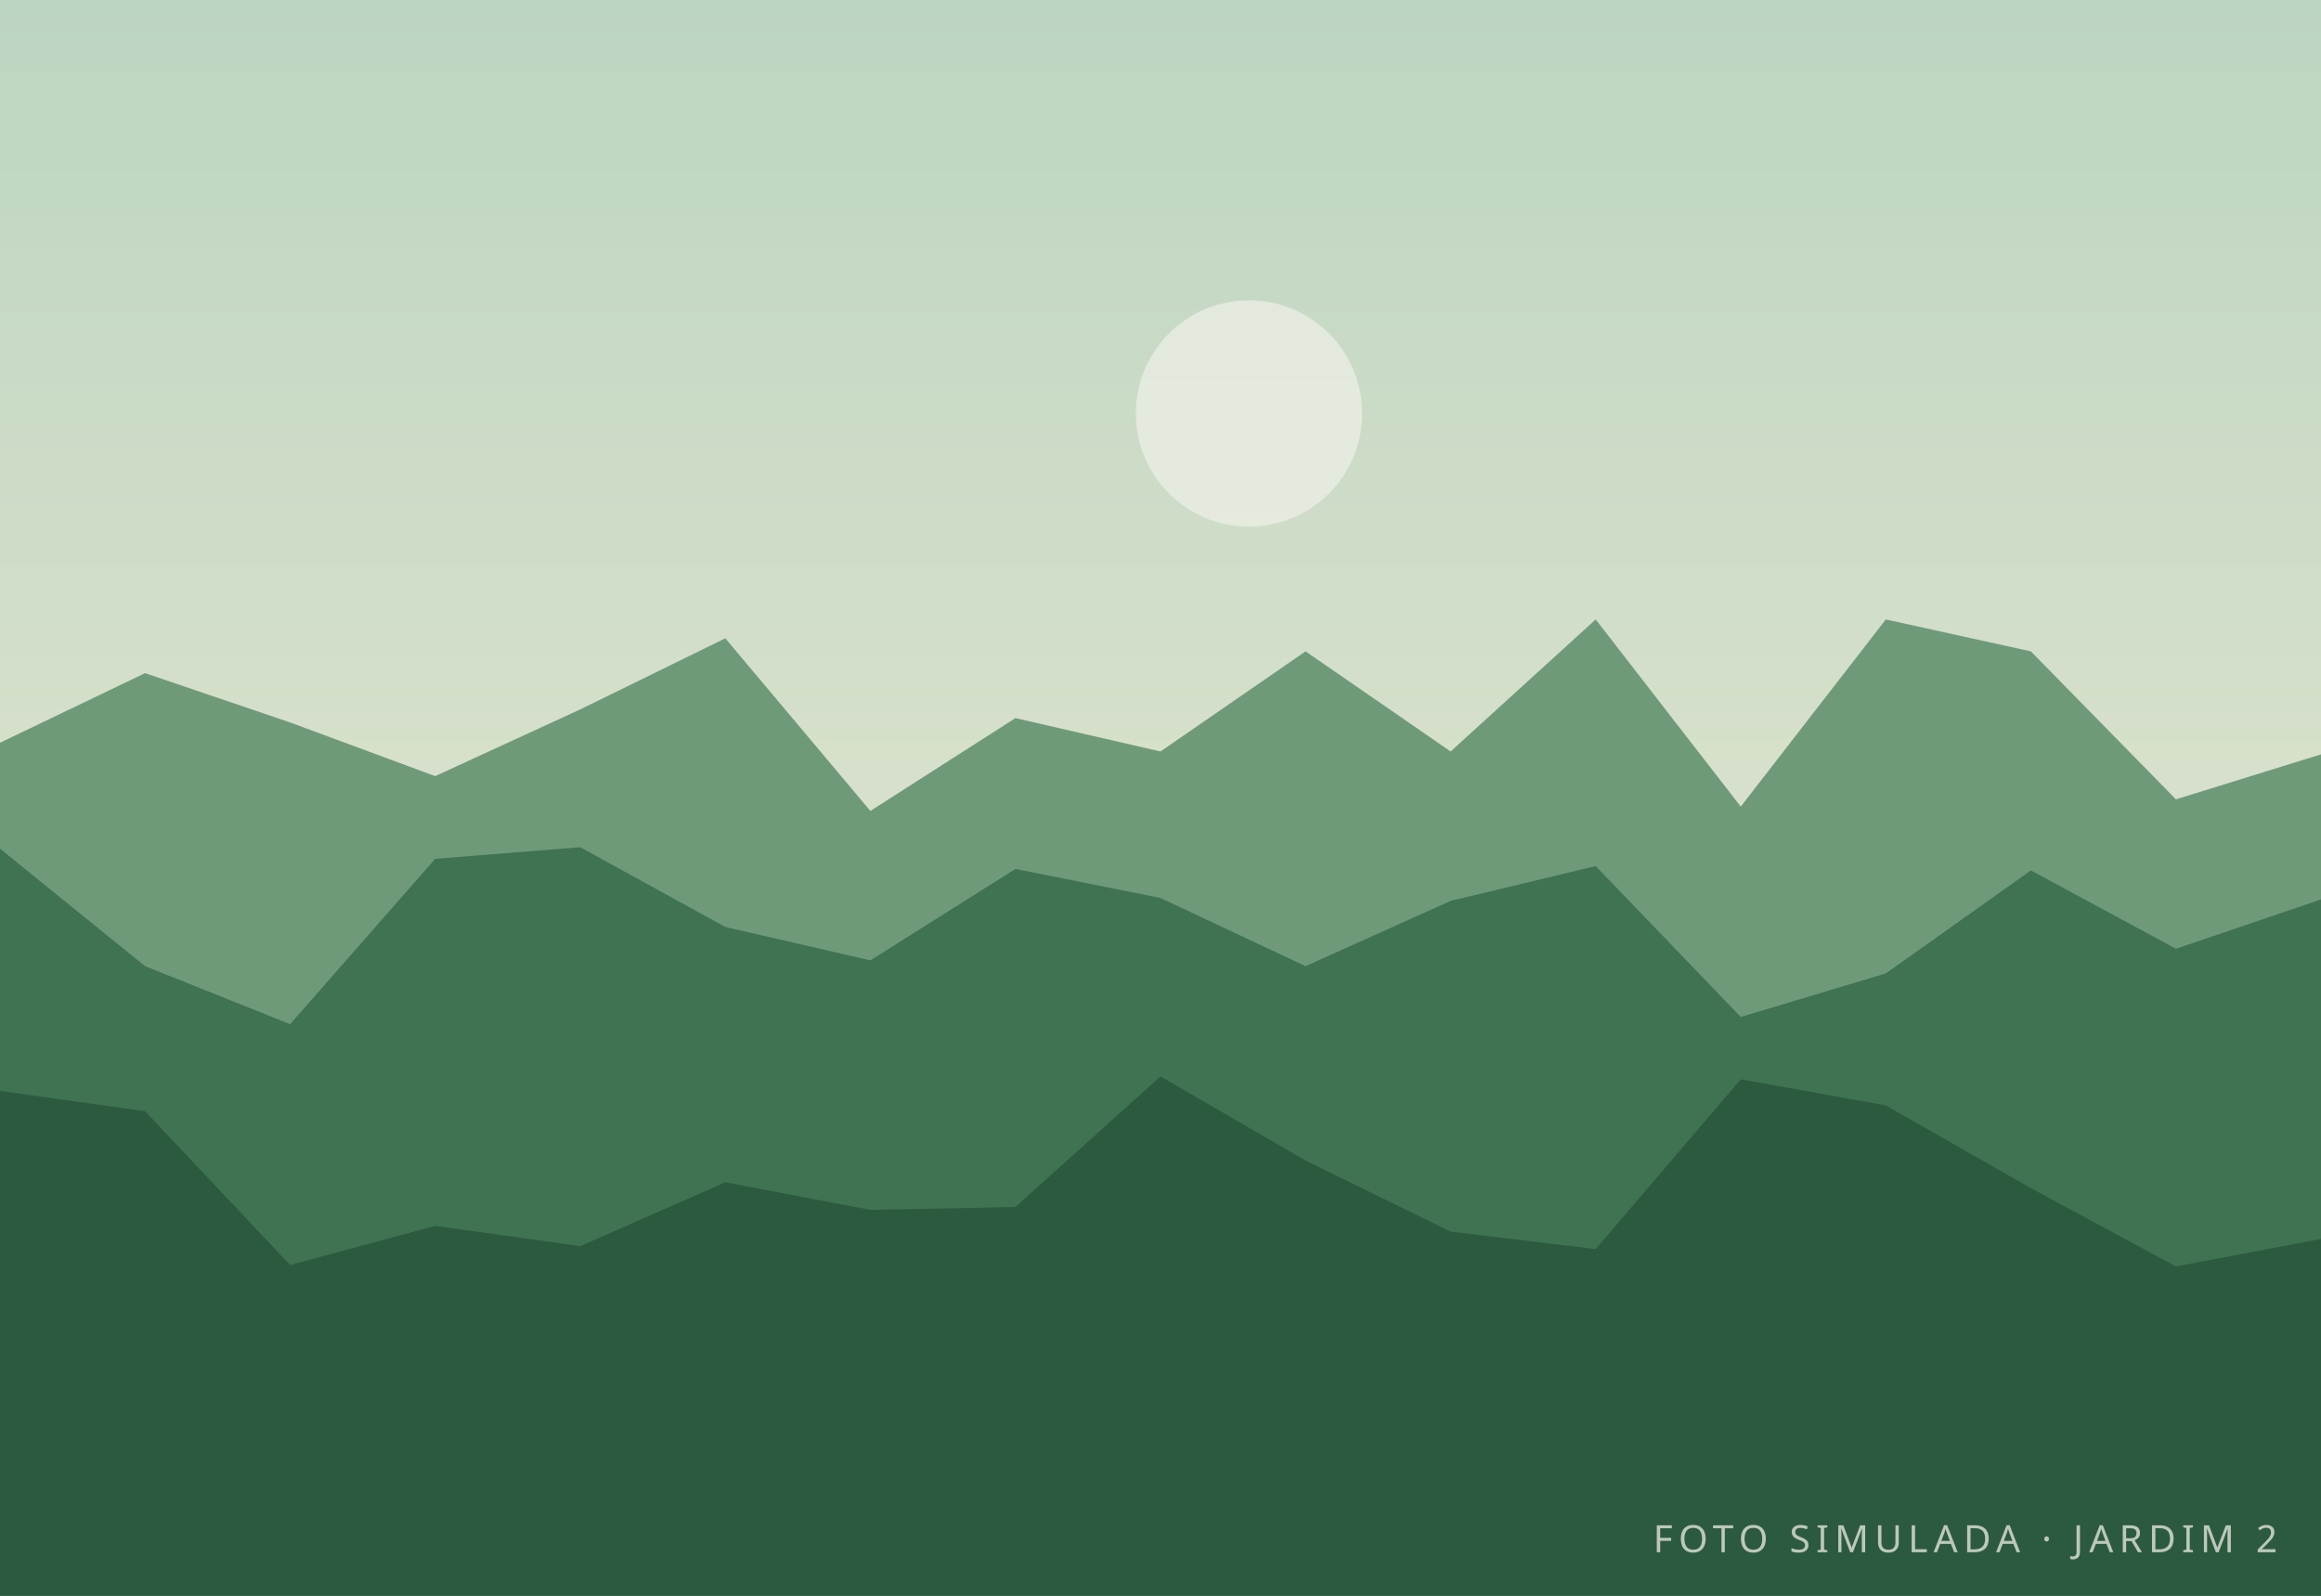
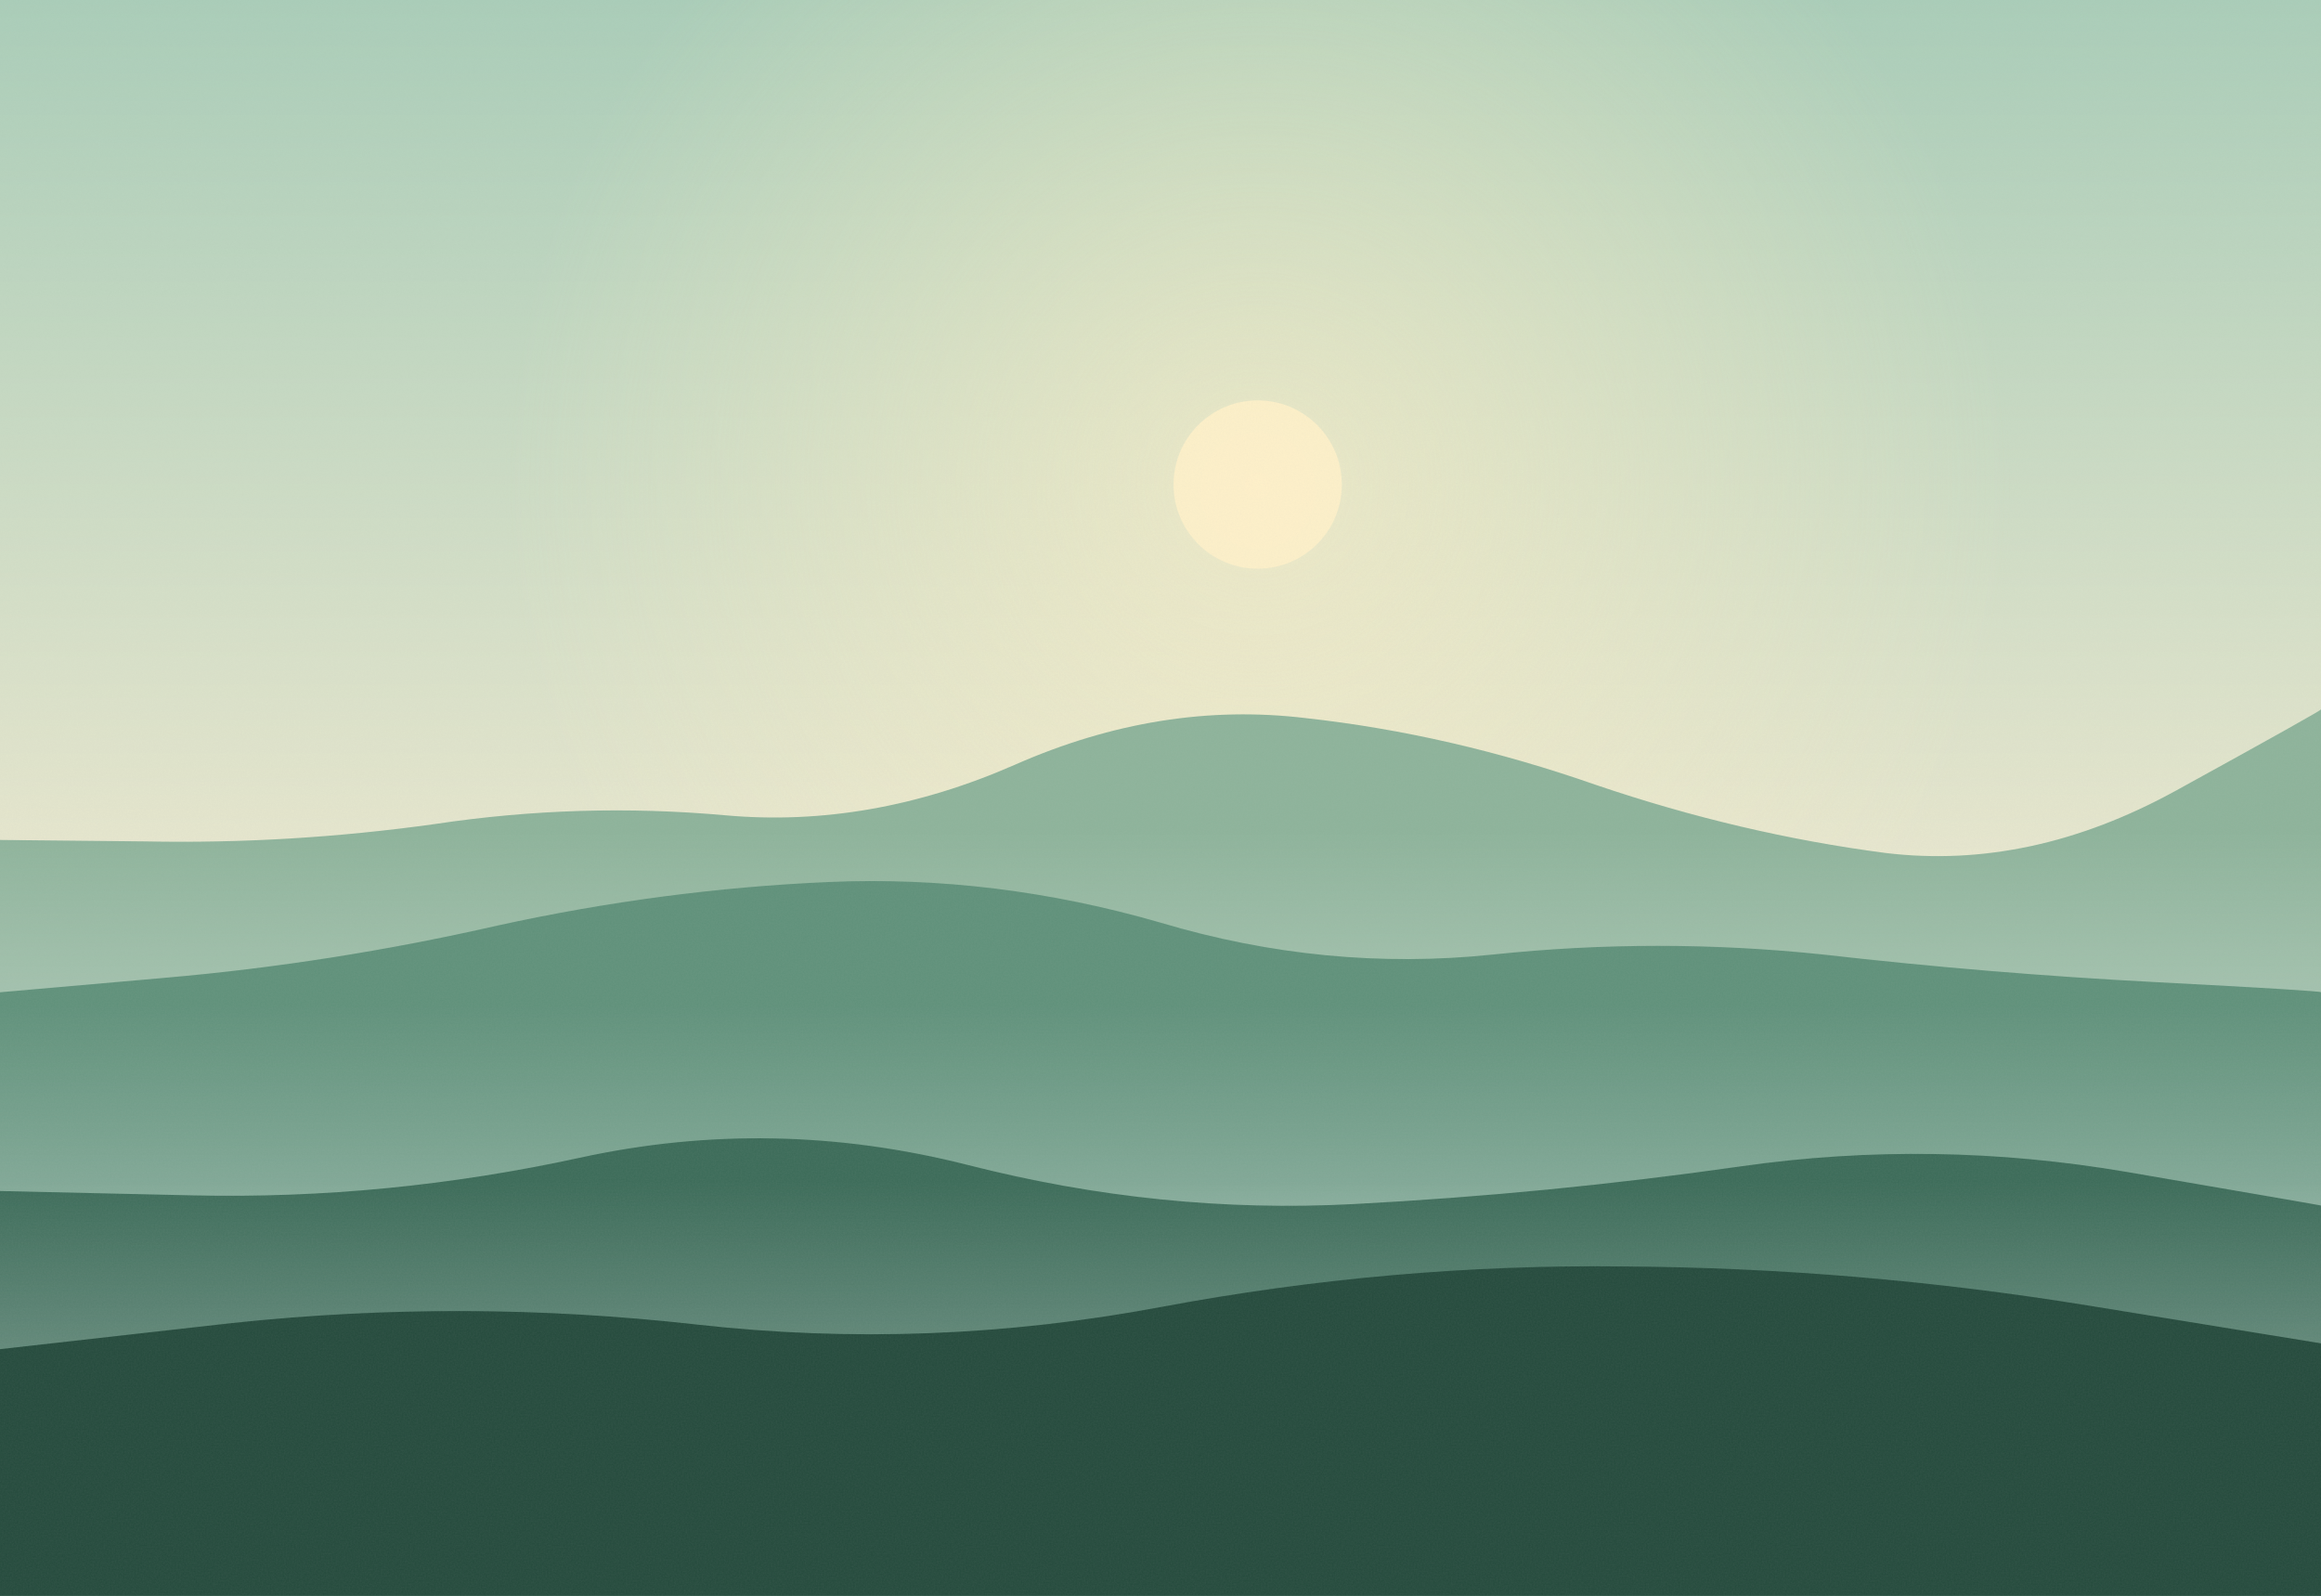
<svg xmlns="http://www.w3.org/2000/svg" viewBox="0 0 1600 1100" preserveAspectRatio="xMidYMid slice">
  <defs>
-     <linearGradient id="g" x1="0" y1="0" x2="0" y2="1">
-       <stop offset="0" stop-color="#bcd5c0" />
-       <stop offset="1" stop-color="#f3ecd8" />
+     <linearGradient id="sky" x1="0" y1="0" x2="0" y2="1">
+       <stop offset="0" stop-color="#a9cdb8" />
+       <stop offset=".65" stop-color="#f4ecd2" />
+       <stop offset="1" stop-color="#f4ecd2" />
    </linearGradient>
+     <radialGradient id="sun" cx="867" cy="334" r="520" gradientUnits="userSpaceOnUse">
+       <stop offset="0" stop-color="#fff1c9" stop-opacity=".95" />
+       <stop offset=".12" stop-color="#fff1c9" stop-opacity=".55" />
+       <stop offset="1" stop-color="#fff1c9" stop-opacity="0" />
+     </radialGradient>
+     <linearGradient id="mist" x1="0" y1="0" x2="0" y2="1">
+       <stop offset="0" stop-color="#fff" stop-opacity="0" />
+       <stop offset="1" stop-color="#fff" stop-opacity=".38" />
+     </linearGradient>
+     <filter id="n" x="0" y="0" width="100%" height="100%">
+       <feTurbulence type="fractalNoise" baseFrequency=".9" numOctaves="2" seed="4" />
+       <feColorMatrix values="0 0 0 0 .5  0 0 0 0 .5  0 0 0 0 .5  0 0 0 .55 0" />
+     </filter>
  </defs>
-   <rect width="1600" height="1100" fill="url(#g)" />
-   <circle cx="861" cy="285" r="78" fill="#F9F6F0" opacity=".55" />
-   <polygon points="0,1100 0,512 100,464 200,498 300,535 400,489 500,440 600,559 700,495 800,518 900,449 1000,518 1100,427 1200,556 1300,427 1400,449 1500,551 1600,520 1600,1100" fill="#6f9a7a" />
-   <polygon points="0,1100 0,585 100,666 200,706 300,592 400,584 500,639 600,662 700,599 800,619 900,666 1000,621 1100,597 1200,701 1300,671 1400,600 1500,654 1600,620 1600,1100" fill="#3f7352" />
-   <polygon points="0,1100 0,752 100,766 200,872 300,845 400,859 500,815 600,834 700,832 800,742 900,800 1000,849 1100,861 1200,744 1300,762 1400,819 1500,873 1600,854 1600,1100" fill="#2c5a3f" />
-   <text x="1570" y="1070" text-anchor="end" font-family="sans-serif" font-size="26" letter-spacing="4" fill="#F9F6F0" opacity=".7">FOTO SIMULADA · JARDIM 2</text>
+   <rect width="1600" height="1100" fill="url(#sky)" />
+   <rect width="1600" height="1100" fill="url(#sun)" />
+   <circle cx="867" cy="334" r="58" fill="#fff1c9" opacity=".9" />
+   <path d="M0,1100 L0,579 Q0,579 100,580 Q200,582 300,568 Q400,553 500,562 Q600,571 700,527 Q800,483 900,495 Q1000,506 1100,541 Q1200,575 1300,588 Q1400,600 1500,545 T1600,489 L1600,1100 Z" fill="#8db39a" />
+   <rect y="572" width="1600" height="220" fill="url(#mist)" />
+   <path d="M0,1100 L0,684 Q0,684 114,674 Q229,664 343,638 Q457,613 571,608 Q686,603 800,636 Q914,670 1029,658 Q1143,646 1257,658 Q1371,671 1486,677 T1600,684 L1600,1100 Z" fill="#5f917a" />
+   <rect y="693" width="1600" height="220" fill="url(#mist)" />
+   <path d="M0,1100 L0,821 Q0,821 133,824 Q267,827 400,798 Q533,769 667,803 Q800,837 933,830 Q1067,823 1200,804 Q1333,785 1467,808 T1600,831 L1600,1100 Z" fill="#3b6b58" />
+   <rect y="814" width="1600" height="220" fill="url(#mist)" />
+   <path d="M0,1100 L0,930 Q0,930 160,912 Q320,895 480,913 Q640,931 800,901 Q960,871 1120,873 Q1280,874 1440,900 T1600,926 L1600,1100 Z" fill="#244a3c" />
+   <rect width="1600" height="1100" filter="url(#n)" opacity=".16" />
</svg>
